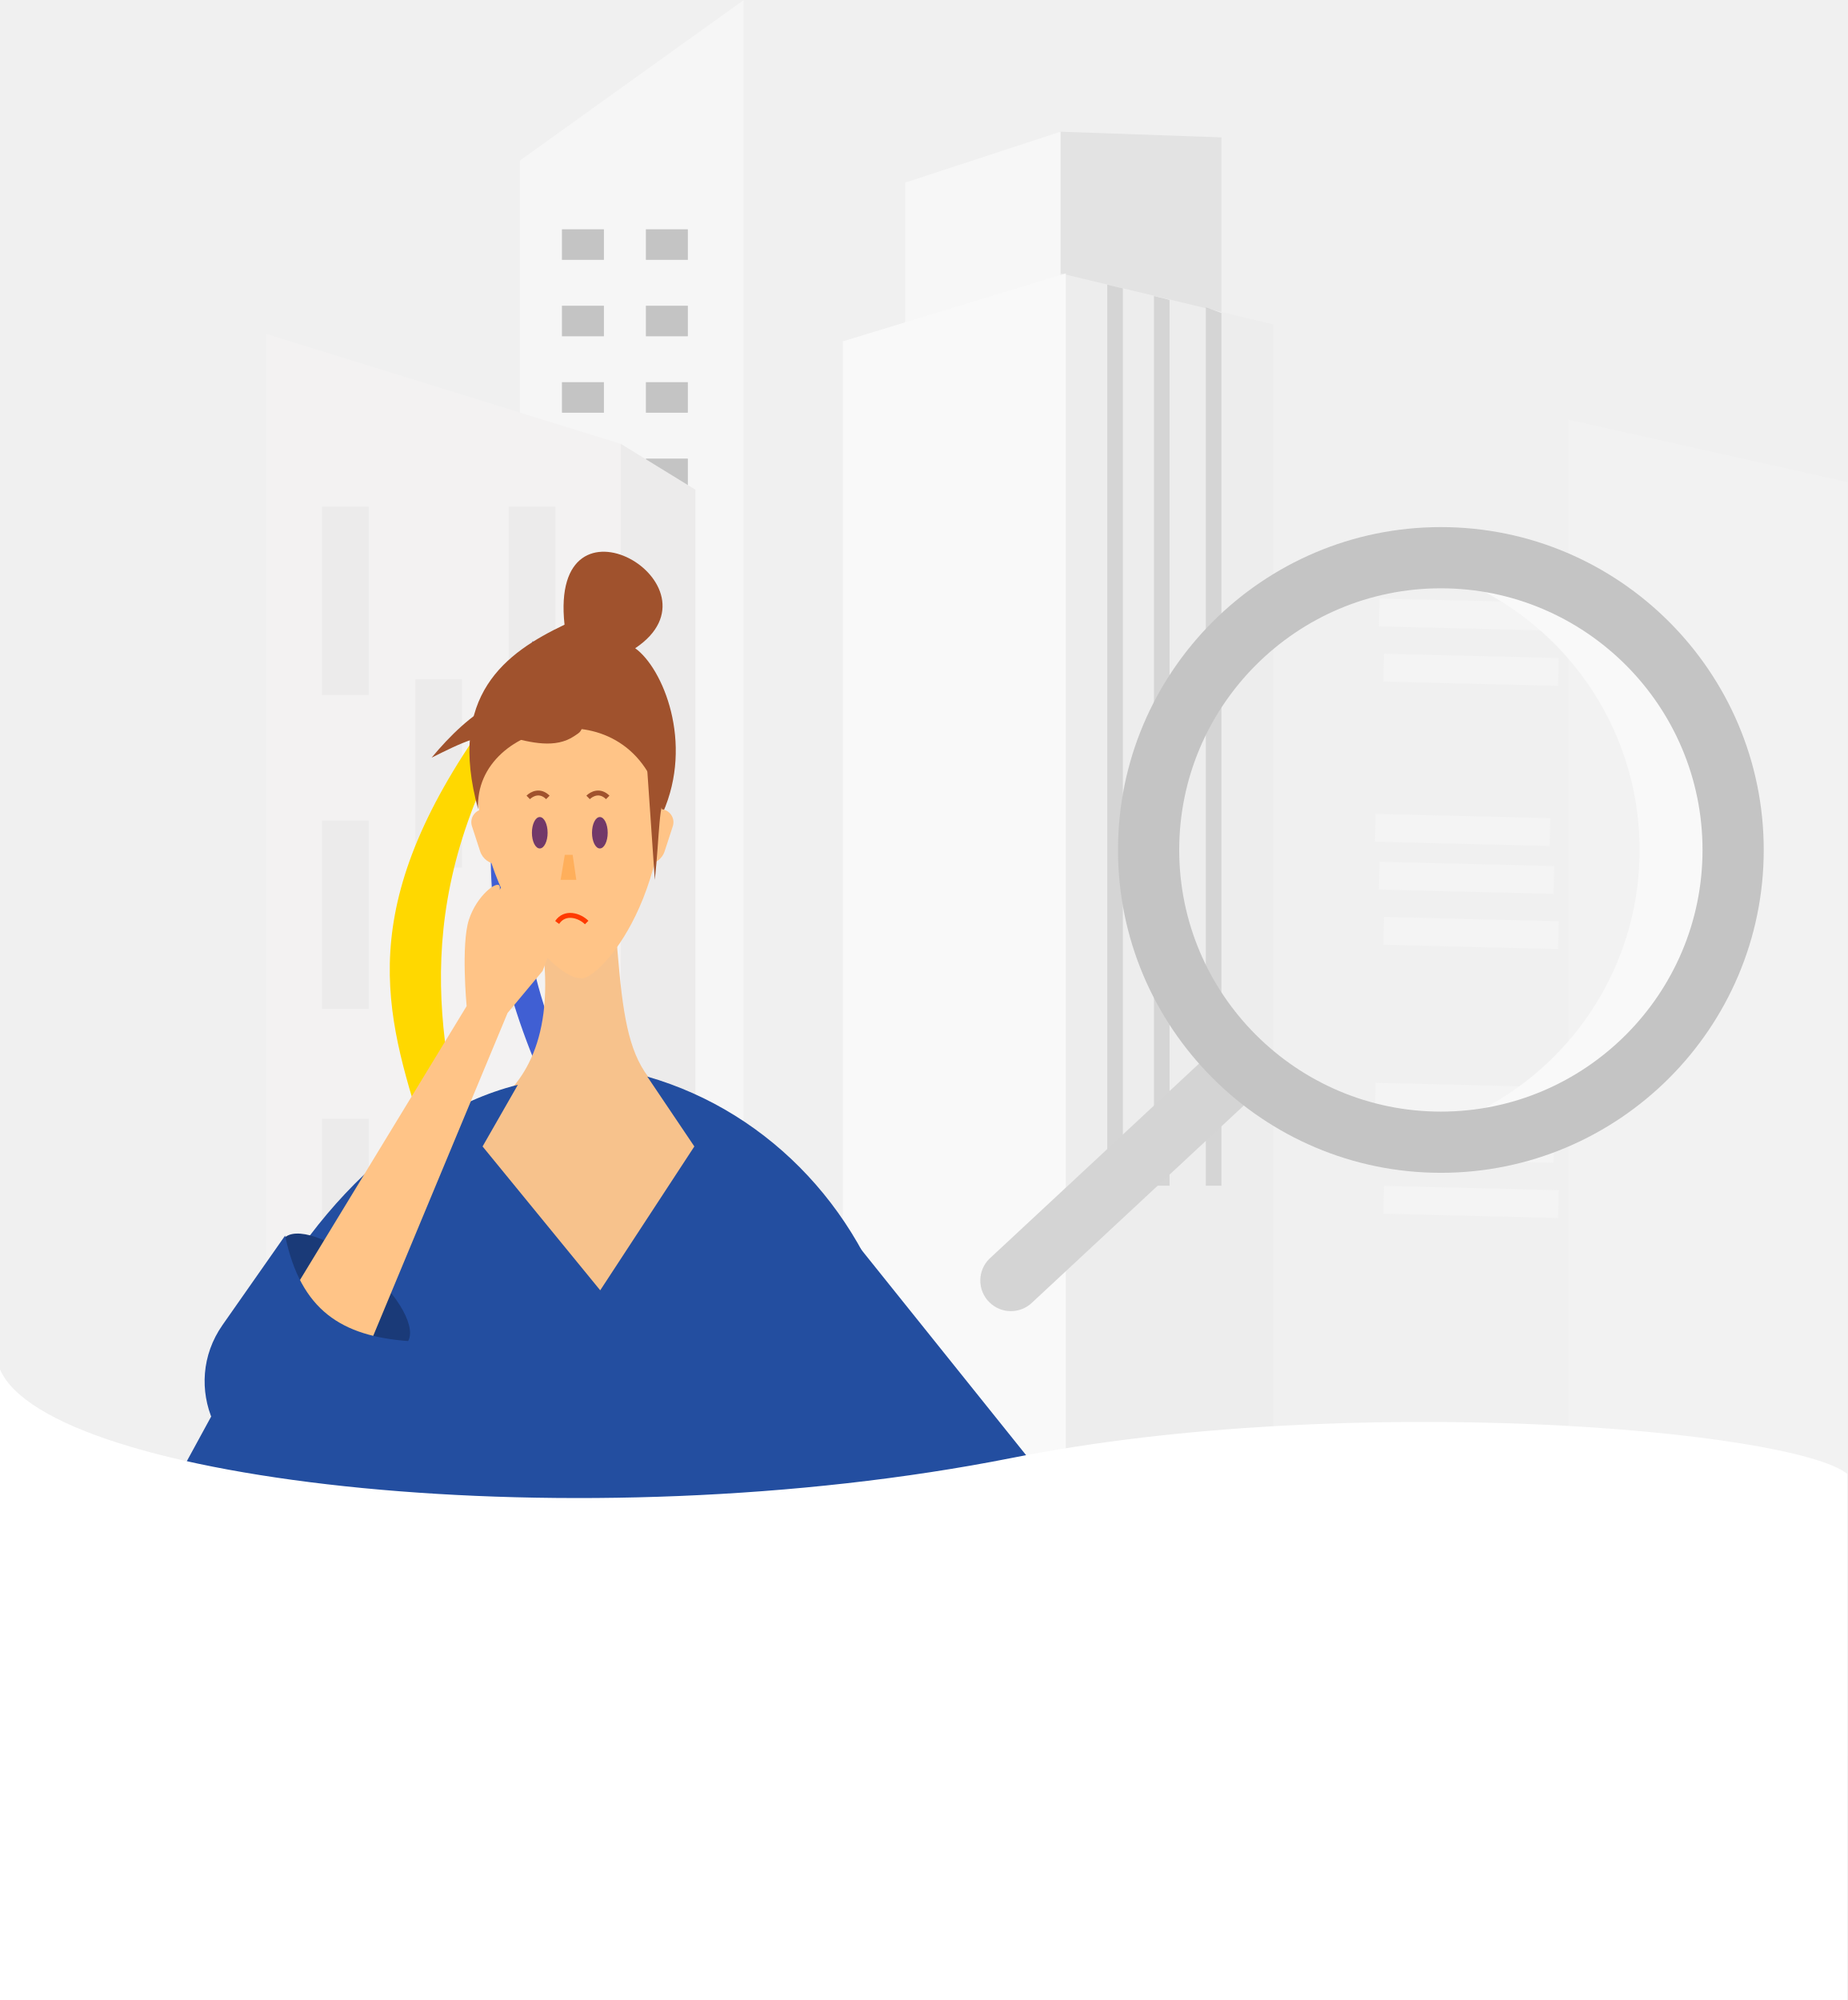
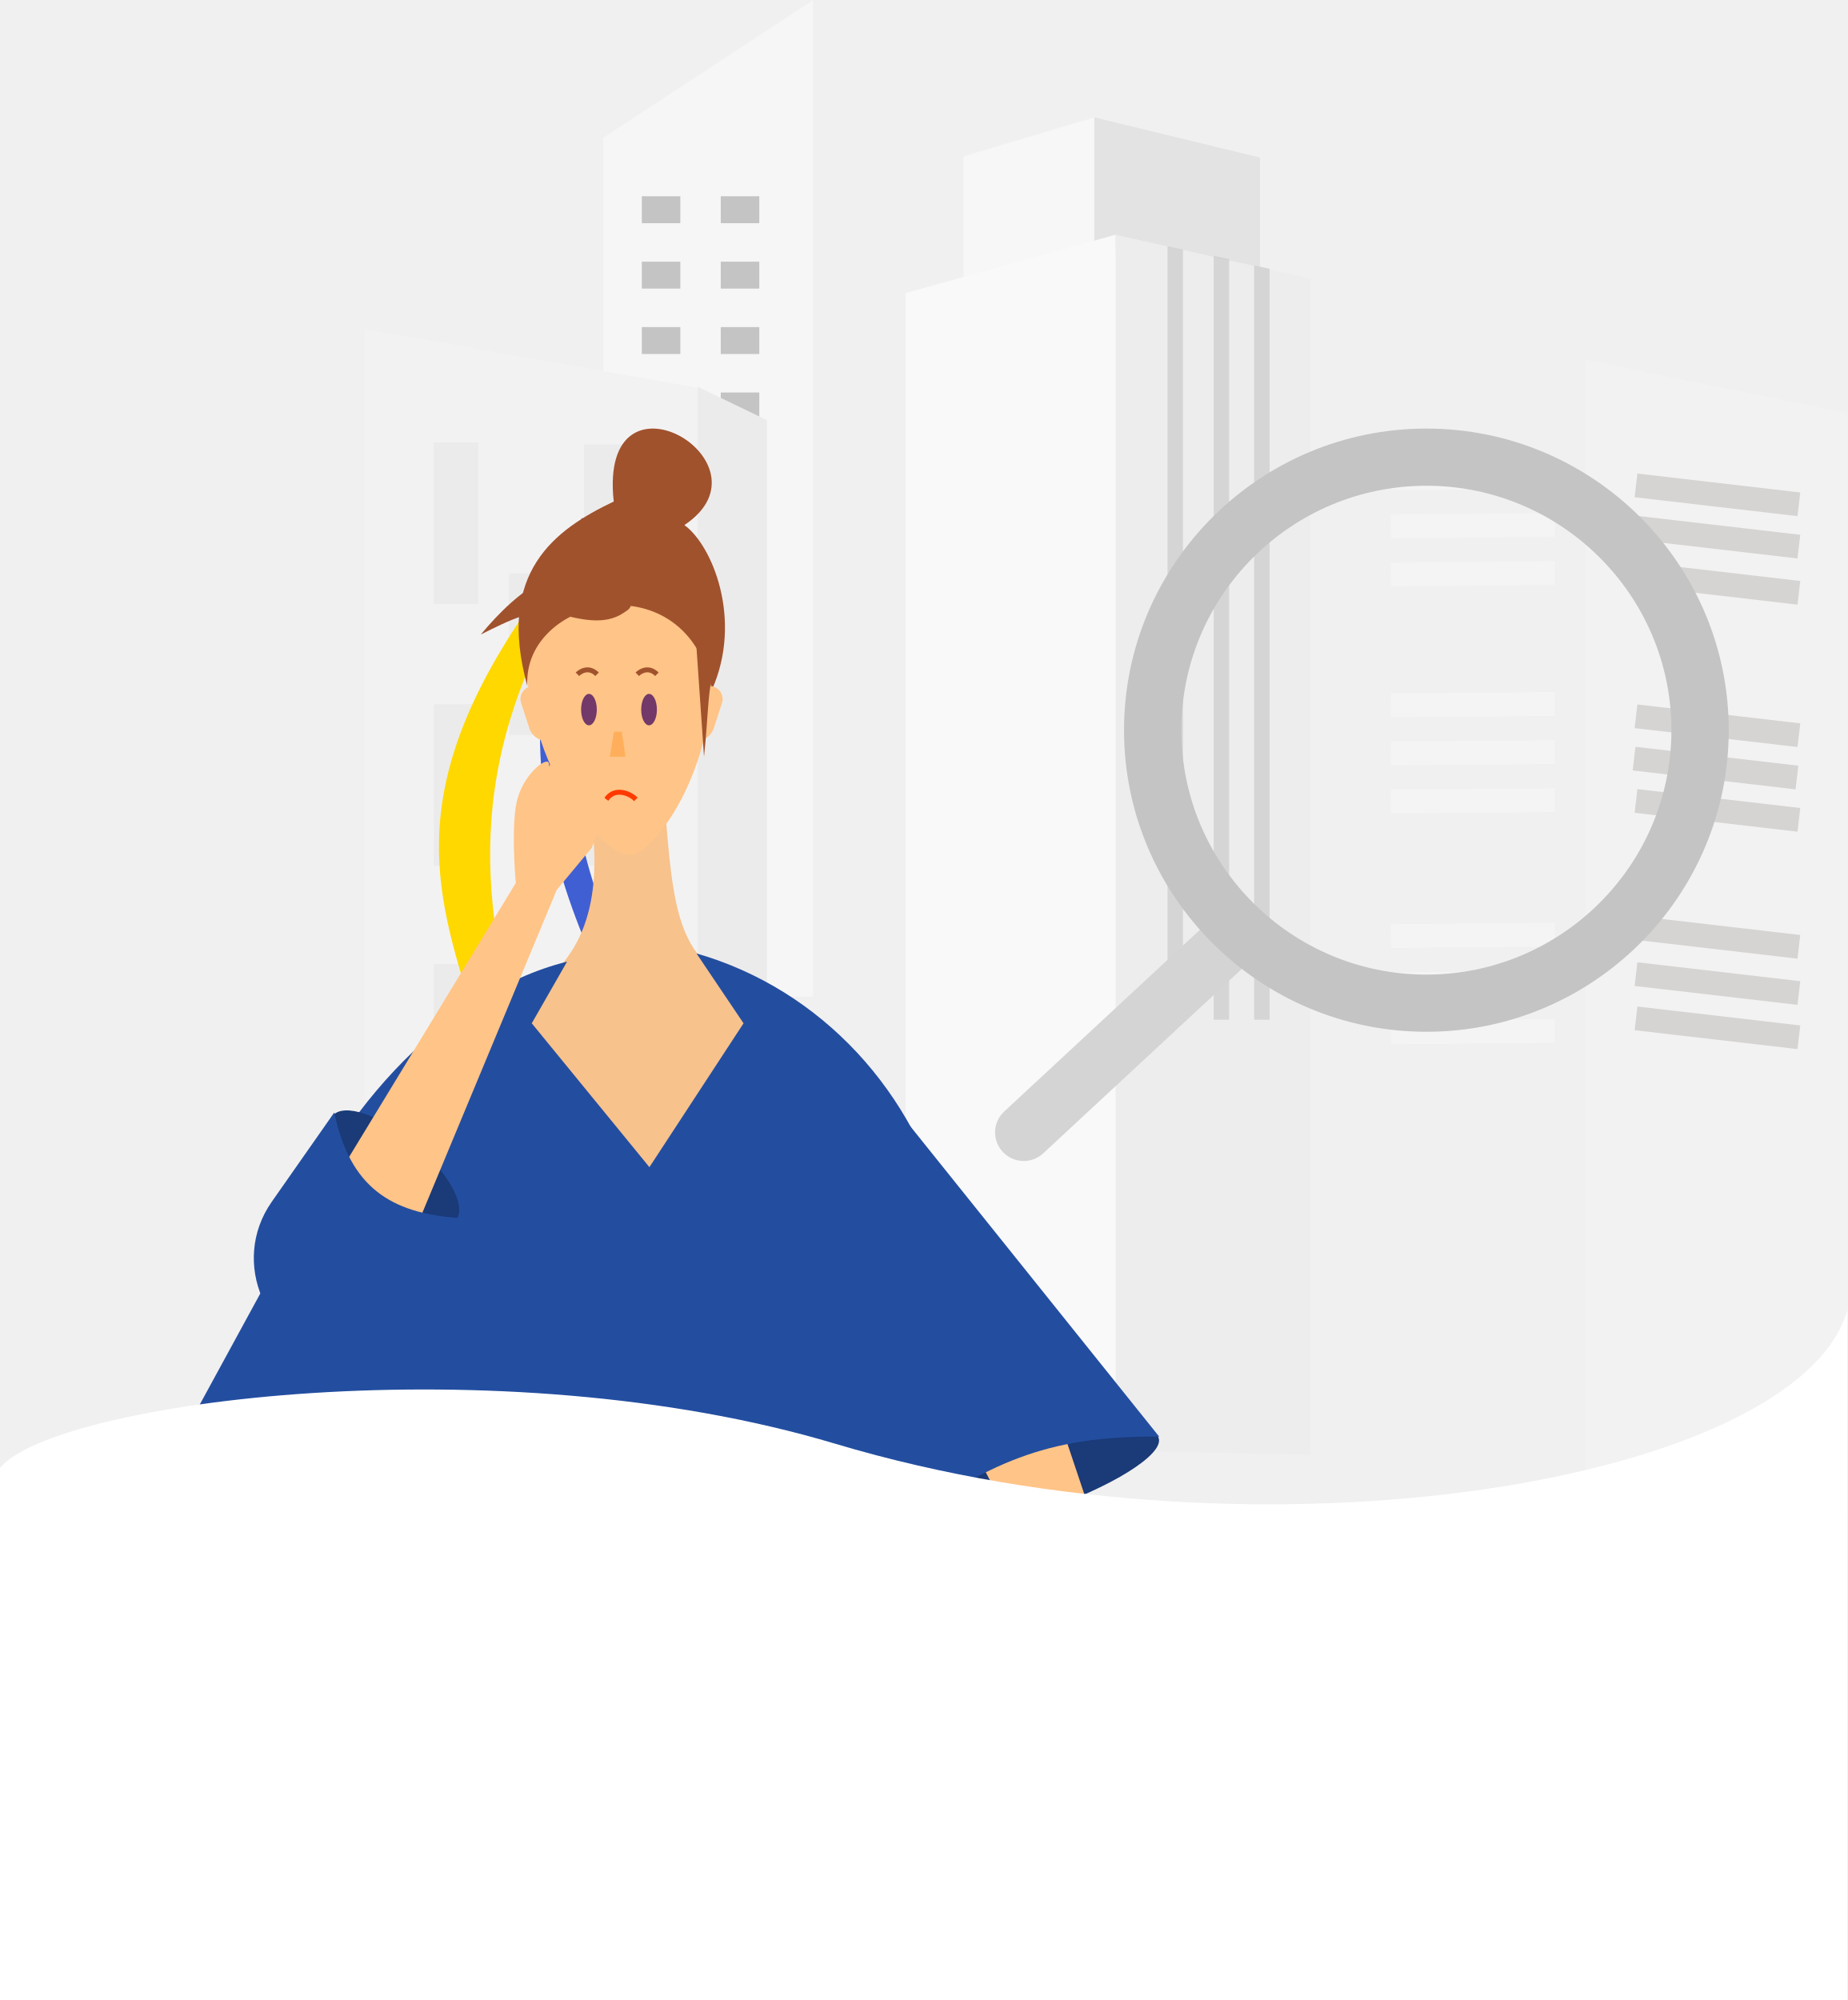
<svg xmlns="http://www.w3.org/2000/svg" width="375px" height="406px" viewBox="0 0 375 406" version="1.1">
-   <g id="Page-1" stroke="none" stroke-width="1" fill="none" fill-rule="evenodd">
-     <g id="404_sm">
-       <polygon id="Path" fill="#F6F6F6" fill-rule="nonzero" points="105.554 32.582 150.992 0 150.992 237.385 105.554 237.385" />
-       <polygon id="Path" fill="#F0F0F0" fill-rule="nonzero" points="150.992 0 185.07 11.079 185.07 235.833 150.992 235.833" />
-       <rect id="Rectangle" fill="#C4C4C4" fill-rule="nonzero" x="114.074" y="46.546" width="8.52" height="6.206" />
-       <rect id="Rectangle" fill="#C4C4C4" fill-rule="nonzero" x="131.113" y="46.546" width="8.52" height="6.206" />
-       <rect id="Rectangle" fill="#C4C4C4" fill-rule="nonzero" x="131.113" y="62.061" width="8.52" height="6.206" />
-       <rect id="Rectangle" fill="#C4C4C4" fill-rule="nonzero" x="114.074" y="62.061" width="8.52" height="6.206" />
-       <rect id="Rectangle" fill="#C4C4C4" fill-rule="nonzero" x="114.074" y="77.577" width="8.52" height="6.206" />
-       <rect id="Rectangle" fill="#C4C4C4" fill-rule="nonzero" x="131.113" y="77.577" width="8.52" height="6.206" />
-       <rect id="Rectangle" fill="#C4C4C4" fill-rule="nonzero" x="131.113" y="93.092" width="8.52" height="6.206" />
-       <rect id="Rectangle" fill="#C4C4C4" fill-rule="nonzero" x="114.074" y="93.092" width="8.52" height="6.206" />
-       <rect id="Rectangle" fill="#C4C4C4" fill-rule="nonzero" x="114.074" y="108.607" width="8.52" height="6.206" />
-       <rect id="Rectangle" fill="#C4C4C4" fill-rule="nonzero" x="131.113" y="108.607" width="8.52" height="6.206" />
-       <rect id="Rectangle" fill="#C4C4C4" fill-rule="nonzero" x="131.113" y="124.123" width="8.52" height="6.206" />
-       <rect id="Rectangle" fill="#C4C4C4" fill-rule="nonzero" x="114.074" y="124.123" width="8.52" height="6.206" />
-       <rect id="Rectangle" fill="#C4C4C4" fill-rule="nonzero" x="114.074" y="139.638" width="8.52" height="6.206" />
-       <rect id="Rectangle" fill="#C4C4C4" fill-rule="nonzero" x="131.113" y="139.638" width="8.52" height="6.206" />
-       <rect id="Rectangle" fill="#C4C4C4" fill-rule="nonzero" x="131.113" y="155.154" width="8.52" height="6.206" />
-       <rect id="Rectangle" fill="#C4C4C4" fill-rule="nonzero" x="114.074" y="155.154" width="8.52" height="6.206" />
-       <polygon id="Path" fill="#F3F2F2" fill-rule="nonzero" points="54 332.267 54 67.79 126.01 90.095 126.01 332.267" />
-       <polygon id="Path" fill="#ECEBEB" fill-rule="nonzero" points="141.17 99.41 126.01 90.095 126.01 332.267 141.17 324.301" />
-       <rect id="Rectangle" fill="#ECEBEB" fill-rule="nonzero" x="65.37" y="102.841" width="9.475" height="38.238" />
-       <rect id="Rectangle" fill="#ECEBEB" fill-rule="nonzero" x="103.27" y="102.841" width="9.475" height="38.238" />
-       <rect id="Rectangle" fill="#ECEBEB" fill-rule="nonzero" x="84.32" y="137.892" width="9.475" height="38.238" />
-       <rect id="Rectangle" fill="#ECEBEB" fill-rule="nonzero" x="65.37" y="166.571" width="9.475" height="38.238" />
-       <rect id="Rectangle" fill="#ECEBEB" fill-rule="nonzero" x="99.48" y="166.571" width="9.475" height="38.238" />
-       <rect id="Rectangle" fill="#ECEBEB" fill-rule="nonzero" x="99.48" y="223.927" width="9.475" height="38.238" />
-       <rect id="Rectangle" fill="#ECEBEB" fill-rule="nonzero" x="65.37" y="227.114" width="9.475" height="38.238" />
-       <polygon id="Path" fill="#F7F7F7" fill-rule="nonzero" points="183.723 37.087 215.306 26.734 215.306 58.944 183.723 72.748" />
-       <polygon id="Path" fill="#E3E3E3" fill-rule="nonzero" points="215.306 57.794 215.306 26.734 247.943 27.884 247.943 69.297" />
-       <polygon id="Path" fill="#EDEDED" fill-rule="nonzero" points="258.47 329.276 214.253 343.081 215.306 55.493 258.47 65.846" />
-       <polygon id="Path" fill="#F9F9F9" fill-rule="nonzero" points="171.09 69.297 216.359 55.493 216.359 344.231 171.09 331.577" />
-       <polygon id="Path" fill="#C4C4C4" fill-rule="nonzero" opacity="0.6" points="224.781 240.699 224.781 57.794 227.94 58.548 227.94 240.699" />
-       <polygon id="Path" fill="#C4C4C4" fill-rule="nonzero" opacity="0.6" points="234.256 240.699 234.256 60.094 237.415 60.885 237.415 240.699" />
-       <polygon id="Path" fill="#C4C4C4" fill-rule="nonzero" opacity="0.6" points="244.784 240.699 244.784 62.395 247.942 63.545 247.942 240.699" />
-       <polygon id="Path" fill="#F0F0F0" fill-rule="nonzero" points="320.953 83.813 269.481 72.748 269.481 358 320.953 358" />
-       <polygon id="Path" fill="#F2F2F2" fill-rule="nonzero" points="318.38 356.594 318.38 85.219 375 97.874 375 356.594" />
-       <rect id="Rectangle" fill="#F4F4F4" fill-rule="nonzero" transform="translate(296.9096, 223.0689) rotate(1.41872) translate(-296.9096, -223.0689) " x="279.171" y="220.25" width="35.478" height="5.638" />
-       <rect id="Rectangle" fill="#F4F4F4" fill-rule="nonzero" transform="translate(297.7036, 232.7889) rotate(1.41872) translate(-297.7036, -232.7889) " x="279.965" y="229.97" width="35.478" height="5.638" />
-       <rect id="Rectangle" fill="#F4F4F4" fill-rule="nonzero" transform="translate(298.6186, 243.9929) rotate(1.41872) translate(-298.6186, -243.9929) " x="280.88" y="241.174" width="35.478" height="5.638" />
-       <rect id="Rectangle" fill="#F4F4F4" fill-rule="nonzero" transform="translate(296.9096, 168.4769) rotate(1.41872) translate(-296.9096, -168.4769) " x="279.171" y="165.658" width="35.478" height="5.638" />
-       <rect id="Rectangle" fill="#F4F4F4" fill-rule="nonzero" transform="translate(297.7036, 178.1969) rotate(1.41872) translate(-297.7036, -178.1969) " x="279.965" y="175.378" width="35.478" height="5.638" />
-       <rect id="Rectangle" fill="#F4F4F4" fill-rule="nonzero" transform="translate(298.6186, 189.4009) rotate(1.41872) translate(-298.6186, -189.4009) " x="280.88" y="186.582" width="35.478" height="5.638" />
-       <rect id="Rectangle" fill="#F4F4F4" fill-rule="nonzero" transform="translate(296.9096, 115.0459) rotate(1.41872) translate(-296.9096, -115.0459) " x="279.171" y="112.227" width="35.478" height="5.638" />
-       <rect id="Rectangle" fill="#F4F4F4" fill-rule="nonzero" transform="translate(297.7036, 124.7659) rotate(1.41872) translate(-297.7036, -124.7659) " x="279.965" y="121.947" width="35.478" height="5.638" />
-       <rect id="Rectangle" fill="#F4F4F4" fill-rule="nonzero" transform="translate(298.6186, 135.9699) rotate(1.41872) translate(-298.6186, -135.9699) " x="280.88" y="133.151" width="35.478" height="5.638" />
-       <path d="M332.837,172.541 C332.837,142.837 311.008,118.232 282.516,113.892 C285.453,113.445 288.462,113.212 291.524,113.212 C324.29,113.212 350.853,139.775 350.853,172.541 C350.853,205.307 324.29,231.87 291.524,231.87 C288.462,231.87 285.453,231.637 282.516,231.19 C311.008,226.85 332.837,202.245 332.837,172.541 L332.837,172.541 Z" id="Path" fill="#F9F9F9" fill-rule="nonzero" />
-       <path d="M200.82,264.34 C202.033,265.553 203.622,266.16 205.212,266.16 C206.802,266.16 208.392,265.553 209.605,264.34 L254.82,222.255 C257.246,219.828 257.246,215.895 254.82,213.469 C252.393,211.043 248.46,211.043 246.034,213.469 L200.82,255.554 C198.394,257.981 198.394,261.914 200.82,264.34 Z" id="Path" fill="#D4D4D4" fill-rule="nonzero" />
-       <path d="M292.497,238.082 C328.636,238.082 358.038,208.681 358.038,172.541 C358.038,136.402 328.636,107 292.497,107 C256.357,107 226.955,136.402 226.955,172.541 C226.955,208.681 256.357,238.082 292.497,238.082 Z M292.497,119.425 C321.785,119.425 345.613,143.253 345.613,172.541 C345.613,201.83 321.785,225.657 292.497,225.657 C263.208,225.657 239.38,201.83 239.38,172.541 C239.38,143.253 263.208,119.425 292.497,119.425 Z" id="Shape" fill="#C4C4C4" fill-rule="nonzero" />
-       <path d="M141.887,259.732 C109.471,215.073 97.543,188.484 111.533,132.293 L108.126,130.146 C90.516,179.919 100.508,209.971 135.889,265.472 L135.703,258.214 L141.887,259.732 Z" id="Path" fill="#405FD3" fill-rule="nonzero" />
-       <path d="M88.459,311.167 C114.949,221.941 37.388,214.706 113.925,127.273 L117.017,128.032 C53.737,209.539 122.949,250.787 98.179,308.963 L95.216,302.335 L88.459,311.167 Z" id="Path" fill="#FFD800" fill-rule="nonzero" />
-       <path d="M159.228,282.212 L92.285,279.821 L85.177,229.53 C85.177,229.53 116.193,229.53 109.818,189.768 L124.959,188.174 C127.065,215.548 128.174,222.701 150.843,228.746 C158.638,241.374 162.115,252.612 159.228,282.212 Z" id="Path" fill="#F7C28C" fill-rule="nonzero" />
-       <path d="M117.5,198.541 C112.208,198.289 93.16,178.802 97.248,146.975 L134.522,146.975 C138.385,181.5 121.531,198.821 118.074,198.608 C117.881,198.596 117.694,198.55 117.5,198.541 Z" id="Path" fill="#FFC487" fill-rule="nonzero" />
-       <path d="M119.381,161.875 C120.114,161.155 121.772,160.282 123.366,161.875" id="Path" stroke="#A0522D" />
-       <path d="M107.233,161.875 C107.966,161.155 109.624,160.282 111.218,161.875" id="Path" stroke="#A0522D" />
-       <path d="M119.097,187.274 C117.679,185.856 114.686,184.883 113.092,187.274" id="Path" stroke="#FF3A00" />
-       <ellipse id="Oval" fill="#723969" fill-rule="nonzero" cx="121.771" cy="169.048" rx="1.594" ry="3.188" />
-       <ellipse id="Oval" fill="#723969" fill-rule="nonzero" cx="109.572" cy="169.048" rx="1.594" ry="3.188" />
-       <polygon id="Path" fill="#FFAF5B" fill-rule="nonzero" points="113.802 178.611 114.654 173.526 116.248 173.526 116.99 178.611" />
-       <path d="M97.067,164.266 C96.026,145.937 129.741,138.764 134.523,165.063 C140.898,150.718 134.523,135.577 128.944,131.592 C148.07,118.841 111.412,97.324 114.599,126.811 C102.645,132.506 90.691,141.155 97.067,164.266 Z" id="Path" fill="#A0522D" fill-rule="nonzero" />
-       <path d="M87.616,153.804 C94.983,144.958 105.657,135.993 115.691,143.889 C116.478,144.509 117.153,145.264 117.778,146.048 C118.494,146.947 118.293,148.265 117.341,148.909 L116.585,149.421 C112.761,152.009 107.789,150.752 103.322,149.584 C98.464,148.315 93.564,150.848 87.616,153.804 Z" id="Path" fill="#A0522D" fill-rule="nonzero" />
-       <path d="M97.471,172.826 L95.807,167.729 C95.249,166.021 96.522,164.266 98.319,164.266 L101.051,175.423 C99.422,175.423 97.977,174.375 97.471,172.826 Z" id="Path" fill="#FFC487" fill-rule="nonzero" />
-       <path d="M134.915,172.826 L136.579,167.729 C137.137,166.021 135.864,164.266 134.067,164.266 L131.335,175.423 C132.964,175.423 134.409,174.375 134.915,172.826 Z" id="Path" fill="#FFC487" fill-rule="nonzero" />
-       <path d="M132.929,178.611 L131.335,155.5 L135.32,161.875 C133.701,162.393 133.913,169.501 132.929,178.611 Z" id="Path" fill="#A0522D" fill-rule="nonzero" />
-       <path d="M105.127,220.214 L97.962,232.729 L121.845,261.932 L140.952,232.729 L131.399,218.545 C156.754,225.831 175.98,246.817 182.314,272.858 L182.351,272.778 L182.533,273.785 C183.086,276.186 183.53,278.629 183.86,281.107 L221.496,352.471 L20.014,329.483 L47.284,279.451 C56.73,253.003 79.292,226.661 105.127,220.214 Z" id="Path" fill="#234EA0" fill-rule="nonzero" />
-       <ellipse id="Oval" fill="#1A3A78" fill-rule="nonzero" transform="translate(70.0488, 262.07) scale(-1, 1) rotate(-40.17253) translate(-70.0488, -262.07) " cx="70.049" cy="262.07" rx="16.392" ry="6.41" />
-       <path d="M94.723,204.244 L51.341,275.537 C54.165,285.383 58.487,287.91 69.341,286.608 L103.038,205.631 L110.14,197.112 L112.461,191.049 C112.461,191.049 113.873,188.2 113.059,187.317 C112.524,186.736 111.992,186.237 111.272,186.561 L108.693,189.393 C108.693,189.393 110.246,184.193 110.886,182.506 C111.525,180.82 108.95,178.422 108.337,180.038 C107.724,181.654 106.505,184.842 106.505,184.842 C106.505,184.842 107.228,182.959 108.028,180.851 C108.828,178.743 105.762,177.73 104.785,180.306 C103.807,182.882 103.414,183.669 103.414,183.669 C103.414,183.669 104.452,181.188 104.914,179.97 C105.376,178.752 102.24,178.543 101.414,180.721 C100.587,182.899 99.736,184.042 99.736,184.042 C99.736,184.042 101.817,181.193 101.43,179.902 C101.043,178.61 96.786,181.729 95.178,186.733 C93.57,191.737 94.723,204.244 94.723,204.244 Z" id="Path" fill="#FFC487" fill-rule="nonzero" />
-       <path d="M71.497,301.964 L58.882,300.26 C44.036,298.255 36.583,281.241 45.175,268.969 L57.877,250.829 C61.048,266.08 69.413,271.228 82.893,272.239 L71.497,301.964 Z" id="Path" fill="#234EA0" fill-rule="nonzero" />
-       <ellipse id="Oval" fill="#E90022" fill-rule="nonzero" transform="translate(199.292, 325.722) scale(-1, 1) rotate(18.79614) translate(-199.292, -325.722) " cx="199.292" cy="325.722" rx="27.391" ry="6.41" />
-       <path d="M225.919,375.392 L199.383,296.268 C190.036,292.08 185.318,293.755 179.316,302.891 L219.498,380.855 L221.432,391.775 L224.57,397.458 C224.57,397.458 225.838,400.374 227.038,400.322 C227.827,400.287 228.551,400.202 228.768,399.443 L228.265,395.645 C228.265,395.645 231.24,400.185 232.117,401.761 C232.993,403.337 236.487,402.915 235.647,401.404 C234.807,399.894 233.155,396.907 233.155,396.907 C233.155,396.907 234.128,398.673 235.224,400.644 C236.32,402.614 239.071,400.924 237.732,398.516 C236.392,396.108 236.044,395.3 236.044,395.3 C236.044,395.3 237.272,397.693 237.905,398.831 C238.538,399.97 240.72,397.708 239.587,395.672 C238.455,393.636 238.131,392.248 238.131,392.248 C238.131,392.248 238.967,395.675 240.203,396.212 C241.44,396.749 241.8,391.483 239.011,387.028 C236.223,382.574 225.919,375.392 225.919,375.392 Z" id="Path" fill="#FFC487" fill-rule="nonzero" />
-       <path d="M225.327,316.637 L168.759,246.096 L173.266,333.991 C190.526,322.588 201.619,316.368 225.327,316.637 Z" id="Path" fill="#234EA0" fill-rule="nonzero" />
-       <path d="M205.457,295.949 C273.798,282.393 363.719,290.241 375,299.191 L375,406 L0,406 L0,278 C9.927,300.921 117.96,313.305 205.457,295.949 Z" id="Path" fill="#FFFFFF" fill-rule="nonzero" />
+   <g id="404_sm" stroke="none" stroke-width="1" fill="none" fill-rule="evenodd">
+     <g id="Group" transform="translate(74, 0)" fill-rule="nonzero">
+       <g id="City">
+         <polygon id="Path" fill="#F6F6F6" points="48.473 27.953 91.082 0 91.082 202.323 48.473 202.323" />
+         <polygon id="Path" fill="#F0F0F0" points="91.082 0 123.136 9.505 123.136 202.323 91.082 202.323" />
+         <rect id="Rectangle" fill="#C4C4C4" x="56.291" y="39.84" width="7.818" height="5.468" />
+         <rect id="Rectangle" fill="#C4C4C4" x="72.318" y="39.84" width="7.818" height="5.468" />
+         <rect id="Rectangle" fill="#C4C4C4" x="72.318" y="53.12" width="7.818" height="5.468" />
+         <rect id="Rectangle" fill="#C4C4C4" x="56.291" y="53.12" width="7.818" height="5.468" />
+         <rect id="Rectangle" fill="#C4C4C4" x="56.291" y="66.399" width="7.818" height="5.468" />
+         <rect id="Rectangle" fill="#C4C4C4" x="72.318" y="66.399" width="7.818" height="5.468" />
+         <rect id="Rectangle" fill="#C4C4C4" x="72.318" y="79.679" width="7.818" height="5.468" />
+         <rect id="Rectangle" fill="#C4C4C4" x="56.291" y="79.679" width="7.818" height="5.468" />
+         <rect id="Rectangle" fill="#C4C4C4" x="56.291" y="92.959" width="7.818" height="5.468" />
+         <rect id="Rectangle" fill="#C4C4C4" x="72.318" y="92.959" width="7.818" height="5.468" />
+         <rect id="Rectangle" fill="#C4C4C4" x="72.318" y="106.239" width="7.818" height="5.468" />
+         <rect id="Rectangle" fill="#C4C4C4" x="56.291" y="106.239" width="7.818" height="5.468" />
+         <rect id="Rectangle" fill="#C4C4C4" x="56.291" y="119.91" width="7.818" height="5.468" />
+         <rect id="Rectangle" fill="#C4C4C4" x="72.318" y="119.91" width="7.818" height="5.468" />
+         <rect id="Rectangle" fill="#C4C4C4" x="72.318" y="133.19" width="7.818" height="5.468" />
+         <rect id="Rectangle" fill="#C4C4C4" x="56.291" y="133.19" width="7.818" height="5.468" />
+         <polygon id="Path" fill="#F3F2F2" points="0 285.127 0 66.79 67.627 78.725 67.627 285.127" />
+         <rect id="Rectangle" fill="#ECEBEB" x="44.564" y="90.225" width="8.991" height="32.809" />
+         <polygon id="Path" fill="#ECEBEB" points="81.7 85.296 67.627 78.508 67.627 285.127 81.7 278.291" />
+         <rect id="Rectangle" fill="#ECEBEB" x="14.073" y="89.835" width="8.991" height="32.809" />
+         <rect id="Rectangle" fill="#ECEBEB" x="29.318" y="116.394" width="8.991" height="32.809" />
+         <rect id="Rectangle" fill="#ECEBEB" x="14.073" y="142.954" width="8.991" height="32.809" />
+         <rect id="Rectangle" fill="#ECEBEB" x="44.564" y="142.954" width="8.991" height="32.809" />
+         <rect id="Rectangle" fill="#ECEBEB" x="43.782" y="195.683" width="8.991" height="32.809" />
+         <rect id="Rectangle" fill="#ECEBEB" x="14.073" y="195.683" width="8.991" height="32.809" />
+         <polygon id="Path" fill="#F7F7F7" points="121.573 31.758 148.155 23.826 148.155 51.588 121.573 62.494" />
+         <polygon id="Path" fill="#E3E3E3" points="148.155 49.587 148.155 23.826 181.773 31.982 181.773 58.197" />
+         <polygon id="Path" fill="#EDEDED" points="191.936 295.282 152.455 294.498 152.455 47.651 191.936 56.538" />
+         <polygon id="Path" fill="#F9F9F9" points="109.845 59.491 152.455 47.651 152.455 295.282 109.845 284.43" />
+         <polygon id="Path" fill="#C4C4C4" opacity="0.6" points="163.009 207.01 163.009 49.995 166.136 50.665 166.136 207.01" />
+         <polygon id="Path" fill="#C4C4C4" opacity="0.6" points="172.391 207.01 172.391 51.948 175.518 52.613 175.518 207.01" />
+         <polygon id="Path" fill="#C4C4C4" opacity="0.6" points="180.6 207.01 180.6 53.901 183.727 54.57 183.727 207.01" />
+         <polygon id="Path" fill="#F0F0F0" points="247.836 73.039 202.1 74.348 202.1 307 247.836 307" />
+         <polygon id="Path" fill="#F2F2F2" points="247.836 305.828 247.836 73.039 301 83.895 301 305.828" />
+         <polygon id="Rectangle" fill="#D5D4D2" transform="translate(274.641, 100.4552) rotate(6.62265) translate(-274.641, -100.4552) " points="258 98.038 291.282 98.035 291.282 102.872 258 102.875" />
+         <polygon id="Rectangle" fill="#D5D4D2" transform="translate(274.641, 109.0481) rotate(6.62265) translate(-274.641, -109.0481) " points="258 106.631 291.282 106.628 291.282 111.465 258 111.468" />
+         <polygon id="Rectangle" fill="#D5D4D2" transform="translate(274.641, 118.4222) rotate(6.62265) translate(-274.641, -118.4222) " points="258 116.005 291.282 116.002 291.282 120.839 258 120.842" />
+         <polygon id="Rectangle" fill="#D5D4D2" transform="translate(274.641, 147.3255) rotate(6.62265) translate(-274.641, -147.3255) " points="258 144.909 291.282 144.906 291.282 149.742 258 149.745" />
+         <polygon id="Rectangle" fill="#D5D4D2" transform="translate(274.2501, 155.9183) rotate(6.62265) translate(-274.2501, -155.9183) " points="257.61 153.502 290.891 153.498 290.891 158.335 257.609 158.338" />
+         <polygon id="Rectangle" fill="#D5D4D2" transform="translate(274.641, 164.5112) rotate(6.62265) translate(-274.641, -164.5112) " points="258 162.094 291.282 162.091 291.282 166.928 258 166.931" />
+         <polygon id="Rectangle" fill="#D5D4D2" transform="translate(274.641, 190.2898) rotate(6.62265) translate(-274.641, -190.2898) " points="258 187.873 291.282 187.87 291.282 192.707 258 192.71" />
+         <polygon id="Rectangle" fill="#D5D4D2" transform="translate(274.641, 199.6639) rotate(6.62265) translate(-274.641, -199.6639) " points="258 197.247 291.282 197.244 291.282 202.081 258 202.084" />
+         <polygon id="Rectangle" fill="#D5D4D2" transform="translate(274.641, 208.6474) rotate(6.62265) translate(-274.641, -208.6474) " points="258 206.231 291.282 206.227 291.282 211.064 258 211.067" />
+         <polygon id="Rectangle" fill="#F4F4F4" transform="translate(224.9956, 189.8993) rotate(-0.449978) translate(-224.9956, -189.8993) " points="208.355 187.481 241.637 187.481 241.637 192.318 208.355 192.318" />
+         <polygon id="Rectangle" fill="#F4F4F4" transform="translate(224.9956, 199.6639) rotate(-0.449978) translate(-224.9956, -199.6639) " points="208.355 197.245 241.637 197.246 241.637 202.082 208.355 202.082" />
+         <polygon id="Rectangle" fill="#F4F4F4" transform="translate(224.9956, 209.4285) rotate(-0.449978) translate(-224.9956, -209.4285) " points="208.355 207.01 241.637 207.01 241.637 211.847 208.355 211.847" />
+         <polygon id="Rectangle" fill="#F4F4F4" transform="translate(224.9956, 143.029) rotate(-0.449978) translate(-224.9956, -143.029) " points="208.355 140.611 241.637 140.611 241.637 145.447 208.355 145.447" />
+         <polygon id="Rectangle" fill="#F4F4F4" transform="translate(224.9956, 152.7937) rotate(-0.449978) translate(-224.9956, -152.7937) " points="208.355 150.375 241.637 150.375 241.637 155.212 208.355 155.212" />
+         <polygon id="Rectangle" fill="#F4F4F4" transform="translate(224.9956, 162.5583) rotate(-0.449978) translate(-224.9956, -162.5583) " points="208.355 160.14 241.637 160.14 241.637 164.977 208.355 164.977" />
+         <polygon id="Rectangle" fill="#F4F4F4" transform="translate(224.9956, 96.93998) rotate(-0.449978) translate(-224.9956, -96.93998) " points="208.355 94.522 241.637 94.522 241.637 99.358 208.355 99.358" />
+         <polygon id="Rectangle" fill="#F4F4F4" transform="translate(224.9956, 106.7046) rotate(-0.449978) translate(-224.9956, -106.7046) " points="208.355 104.286 241.637 104.286 241.637 109.123 208.355 109.123" />
+         <polygon id="Rectangle" fill="#F4F4F4" transform="translate(224.9956, 116.4692) rotate(-0.449978) translate(-224.9956, -116.4692) " points="208.355 114.051 241.637 114.051 241.637 118.888 208.355 118.887" />
+       </g>
+     </g>
+     <g id="Group" transform="translate(202, 87)" fill-rule="nonzero">
+       <g id="Loupe">
+         <path d="M1.704,146.979 C2.84,148.112 4.33,148.679 5.82,148.679 C7.306,148.679 8.796,148.112 9.932,146.979 L52.275,107.665 C54.547,105.399 54.547,101.724 52.275,99.458 C50,97.192 46.319,97.191 44.047,99.458 L1.704,138.772 C-0.568,141.038 -0.568,144.713 1.704,146.979 Z" id="Path" fill="#D4D4D4" />
+         <path d="M87.556,122.45 C121.398,122.45 148.934,94.985 148.934,61.225 C148.934,27.465 121.398,-3.1369146e-14 87.556,-3.1369146e-14 C53.714,-3.1369146e-14 26.178,27.465 26.178,61.225 C26.178,94.985 53.714,122.45 87.556,122.45 Z M87.556,11.607 C114.984,11.607 137.298,33.865 137.298,61.225 C137.298,88.585 114.984,110.843 87.556,110.843 C60.127,110.843 37.814,88.585 37.814,61.225 C37.814,33.865 60.131,11.607 87.556,11.607 Z" id="Shape" fill="#C4C4C4" />
+       </g>
+     </g>
+     <g id="Group" transform="translate(30, 87)">
+       <path d="M121.873,147.732 C89.457,103.073 77.528,76.484 91.519,20.293 L88.112,18.146 C70.501,67.919 80.494,97.971 115.875,153.472 L115.689,146.214 L121.873,147.732 Z" id="Path" fill="#405FD3" fill-rule="nonzero" />
+       <path d="M68.444,199.167 C94.935,109.941 17.374,102.706 93.911,15.273 L97.003,16.032 C33.722,97.539 102.935,138.787 78.165,196.963 L75.202,190.335 L68.444,199.167 Z" id="Path" fill="#FFD800" fill-rule="nonzero" />
+       <path d="M139.214,170.212 L72.271,167.821 L65.162,117.53 C65.162,117.53 96.179,117.53 89.804,77.768 L104.945,76.174 C107.051,103.548 108.16,110.701 130.829,116.746 C138.624,129.374 142.101,140.612 139.214,170.212 Z" id="Path" fill="#F7C28C" fill-rule="nonzero" />
+       <path d="M97.486,86.541 C92.194,86.289 73.145,66.802 77.233,34.975 L114.508,34.975 C118.371,69.5 101.517,86.821 98.06,86.608 C97.867,86.596 97.68,86.55 97.486,86.541 Z" id="Path" fill="#FFC487" fill-rule="nonzero" />
+       <path d="M99.367,49.875 C100.1,49.155 101.758,48.282 103.352,49.875" id="Path" stroke="#A0522D" />
+       <path d="M87.219,49.875 C87.952,49.155 89.61,48.282 91.204,49.875" id="Path" stroke="#A0522D" />
+       <path d="M99.083,75.274 C97.665,73.856 94.672,72.883 93.078,75.274" id="Path" stroke="#FF3A00" />
+       <ellipse id="Oval" fill="#723969" fill-rule="nonzero" cx="101.757" cy="57.048" rx="1.594" ry="3.188" />
+       <ellipse id="Oval" fill="#723969" fill-rule="nonzero" cx="89.558" cy="57.048" rx="1.594" ry="3.188" />
+       <polygon id="Path" fill="#FFAF5B" fill-rule="nonzero" points="93.788 66.611 94.64 61.526 96.234 61.526 96.976 66.611" />
+       <path d="M77.052,52.266 C76.011,33.937 109.727,26.764 114.509,53.063 C120.884,38.718 114.509,23.577 108.93,19.592 C128.056,6.841 91.398,-14.676 94.585,14.811 C82.631,20.506 70.677,29.155 77.052,52.266 Z" id="Path" fill="#A0522D" fill-rule="nonzero" />
+       <path d="M67.602,41.804 C74.969,32.958 85.643,23.993 95.677,31.889 C96.464,32.509 97.139,33.264 97.764,34.048 C98.48,34.947 98.279,36.265 97.327,36.909 L96.571,37.421 C92.747,40.009 87.775,38.752 83.308,37.584 C78.449,36.315 73.549,38.848 67.602,41.804 Z" id="Path" fill="#A0522D" fill-rule="nonzero" />
+       <path d="M77.457,60.826 L75.792,55.729 C75.235,54.021 76.508,52.266 78.305,52.266 L81.037,63.423 C79.407,63.423 77.963,62.375 77.457,60.826 Z" id="Path" fill="#FFC487" fill-rule="nonzero" />
+       <path d="M114.901,60.826 L116.565,55.729 C117.123,54.021 115.85,52.266 114.053,52.266 L111.321,63.423 C112.95,63.423 114.395,62.375 114.901,60.826 Z" id="Path" fill="#FFC487" fill-rule="nonzero" />
+       <path d="M112.915,66.611 L111.321,43.5 L115.306,49.875 C113.687,50.393 113.899,57.501 112.915,66.611 Z" id="Path" fill="#A0522D" fill-rule="nonzero" />
+       <path d="M85.113,108.214 L77.948,120.729 L101.831,149.932 L120.938,120.729 L111.385,106.545 C136.74,113.831 155.966,134.817 162.3,160.858 L162.337,160.778 L162.519,161.785 C163.072,164.186 163.516,166.629 163.846,169.107 L201.482,240.471 L-9.9475983e-14,217.483 L27.27,167.451 C36.715,141.003 59.277,114.661 85.113,108.214 Z" id="Path" fill="#234EA0" fill-rule="nonzero" />
+       <ellipse id="Oval" fill="#1A3A78" fill-rule="nonzero" transform="translate(50.0345, 150.0699) scale(-1, 1) rotate(-40.17253) translate(-50.0345, -150.0699) " cx="50.035" cy="150.07" rx="16.392" ry="6.41" />
+       <path d="M74.708,92.244 L31.326,163.537 C34.151,173.383 38.473,175.91 49.326,174.608 L83.024,93.631 L90.126,85.112 L92.447,79.049 C92.447,79.049 93.859,76.2 93.045,75.317 C92.51,74.736 91.978,74.237 91.258,74.561 L88.679,77.393 C88.679,77.393 90.232,72.193 90.872,70.506 C91.511,68.82 88.936,66.422 88.323,68.038 C87.71,69.654 86.491,72.842 86.491,72.842 C86.491,72.842 87.214,70.959 88.014,68.851 C88.814,66.743 85.748,65.73 84.771,68.306 C83.793,70.882 83.4,71.669 83.4,71.669 C83.4,71.669 84.438,69.188 84.9,67.97 C85.362,66.752 82.226,66.543 81.4,68.721 C80.573,70.899 79.721,72.042 79.721,72.042 C79.721,72.042 81.803,69.193 81.416,67.902 C81.029,66.61 76.771,69.729 75.164,74.733 C73.556,79.737 74.708,92.244 74.708,92.244 Z" id="Path" fill="#FFC487" fill-rule="nonzero" />
+       <path d="M51.482,189.964 L38.867,188.26 C24.021,186.255 16.569,169.241 25.161,156.969 L37.862,138.829 C41.034,154.08 49.399,159.228 62.879,160.239 L51.482,189.964 Z" id="Path" fill="#234EA0" fill-rule="nonzero" />
+       <ellipse id="Oval" fill="#1A3A78" fill-rule="nonzero" transform="translate(179.2777, 213.7219) scale(-1, 1) rotate(18.79614) translate(-179.2777, -213.7219) " cx="179.278" cy="213.722" rx="27.391" ry="6.41" />
+       <path d="M205.905,263.392 L179.369,184.268 C170.022,180.08 165.304,181.755 159.302,190.891 L199.484,268.855 L201.418,279.775 L204.556,285.458 C204.556,285.458 205.824,288.374 207.024,288.322 C207.813,288.287 208.537,288.202 208.754,287.443 L208.251,283.645 C208.251,283.645 211.226,288.185 212.103,289.761 C212.979,291.337 216.473,290.915 215.633,289.404 C214.793,287.894 213.141,284.907 213.141,284.907 C213.141,284.907 214.114,286.673 215.21,288.644 C216.306,290.614 219.057,288.924 217.718,286.516 C216.378,284.108 216.03,283.3 216.03,283.3 C216.03,283.3 217.258,285.693 217.891,286.831 C218.524,287.97 220.706,285.708 219.573,283.672 C218.441,281.636 218.117,280.248 218.117,280.248 C218.117,280.248 218.953,283.675 220.189,284.212 C221.426,284.749 221.786,279.483 218.997,275.028 C216.209,270.574 205.905,263.392 205.905,263.392 Z" id="Path" fill="#FFC487" fill-rule="nonzero" />
+       <path d="M205.313,204.637 L148.745,134.096 L153.252,221.991 C170.512,210.588 181.605,204.368 205.313,204.637 Z" id="Path" fill="#234EA0" fill-rule="nonzero" />
+     </g>
+     <g id="Group" transform="translate(0, 266)" fill="#FFFFFF" fill-rule="nonzero">
+       <g id="Path">
+         <path d="M169.543,27.074 C101.202,6.626 11.281,18.464 0,31.965 L0,140 L375,140 L375,0 C365.073,34.573 257.04,53.253 169.543,27.074 Z" />
+       </g>
    </g>
  </g>
</svg>
